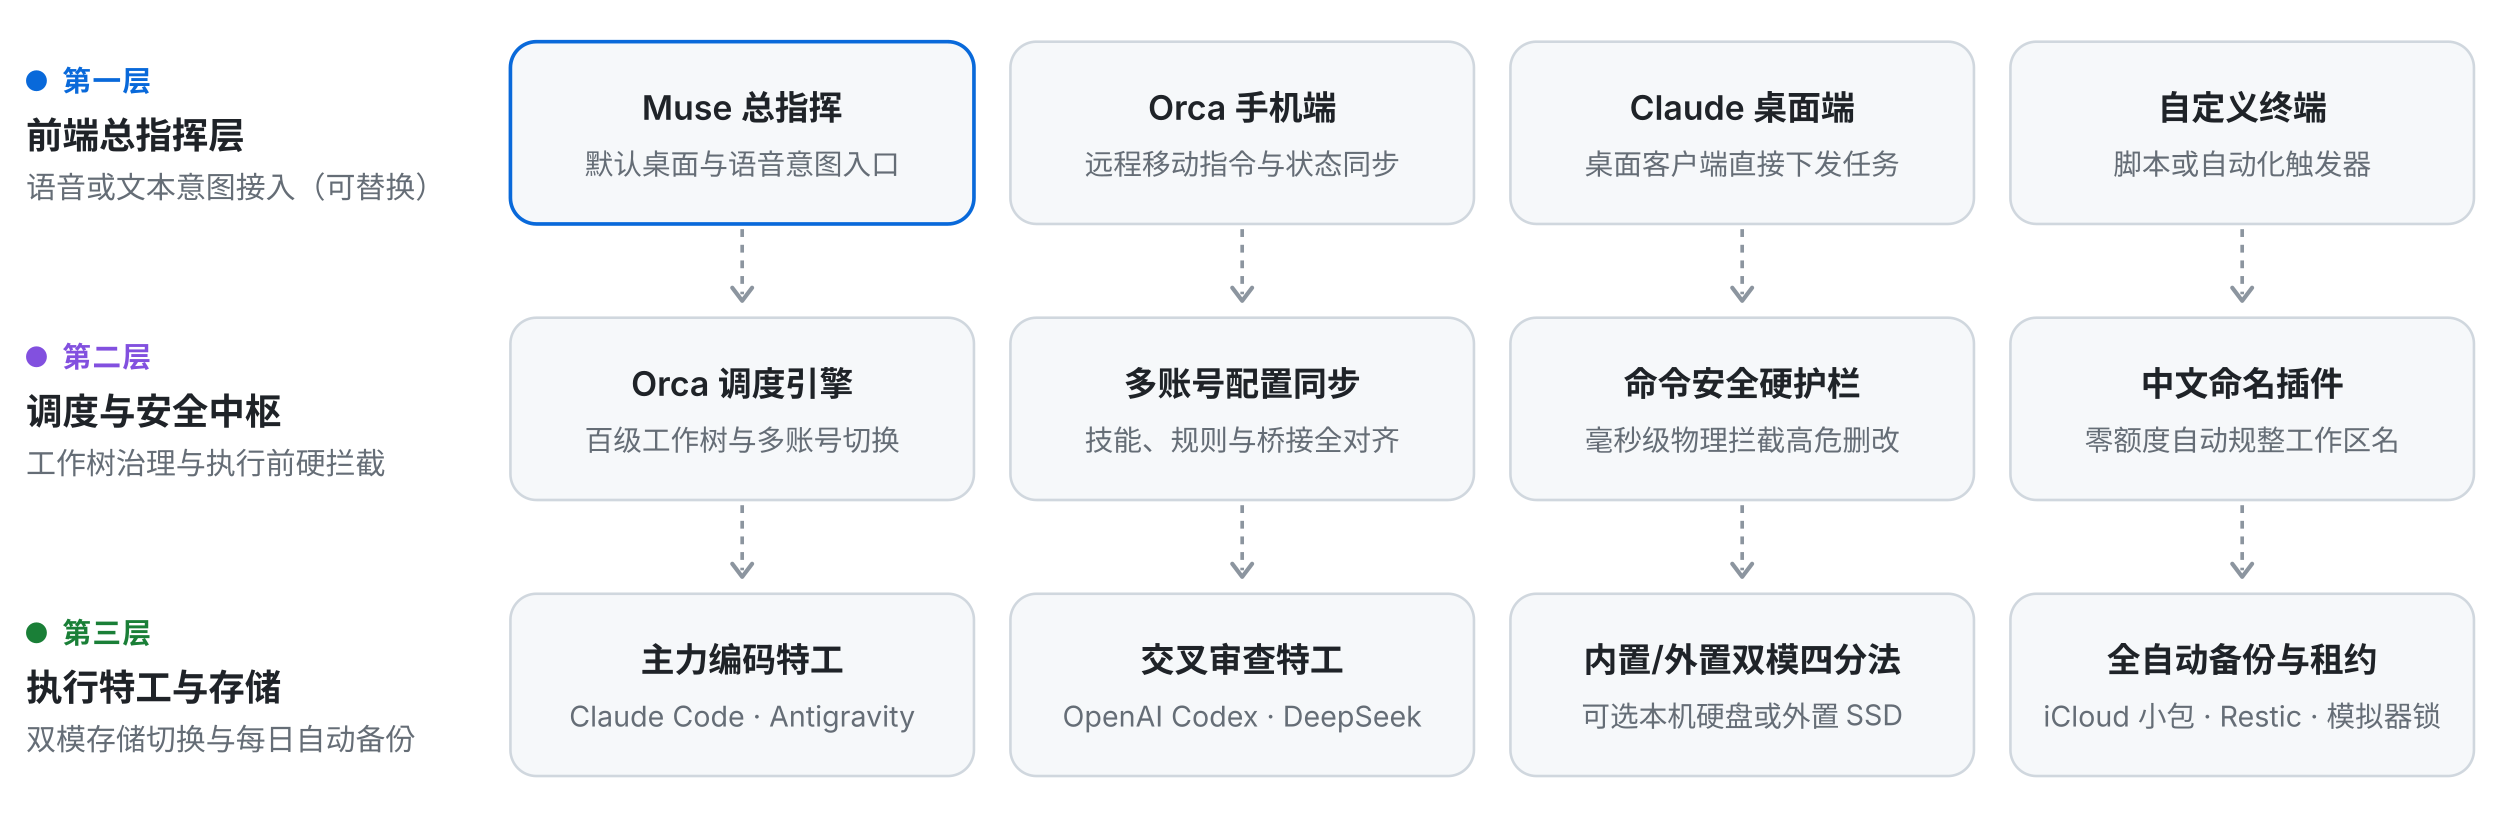
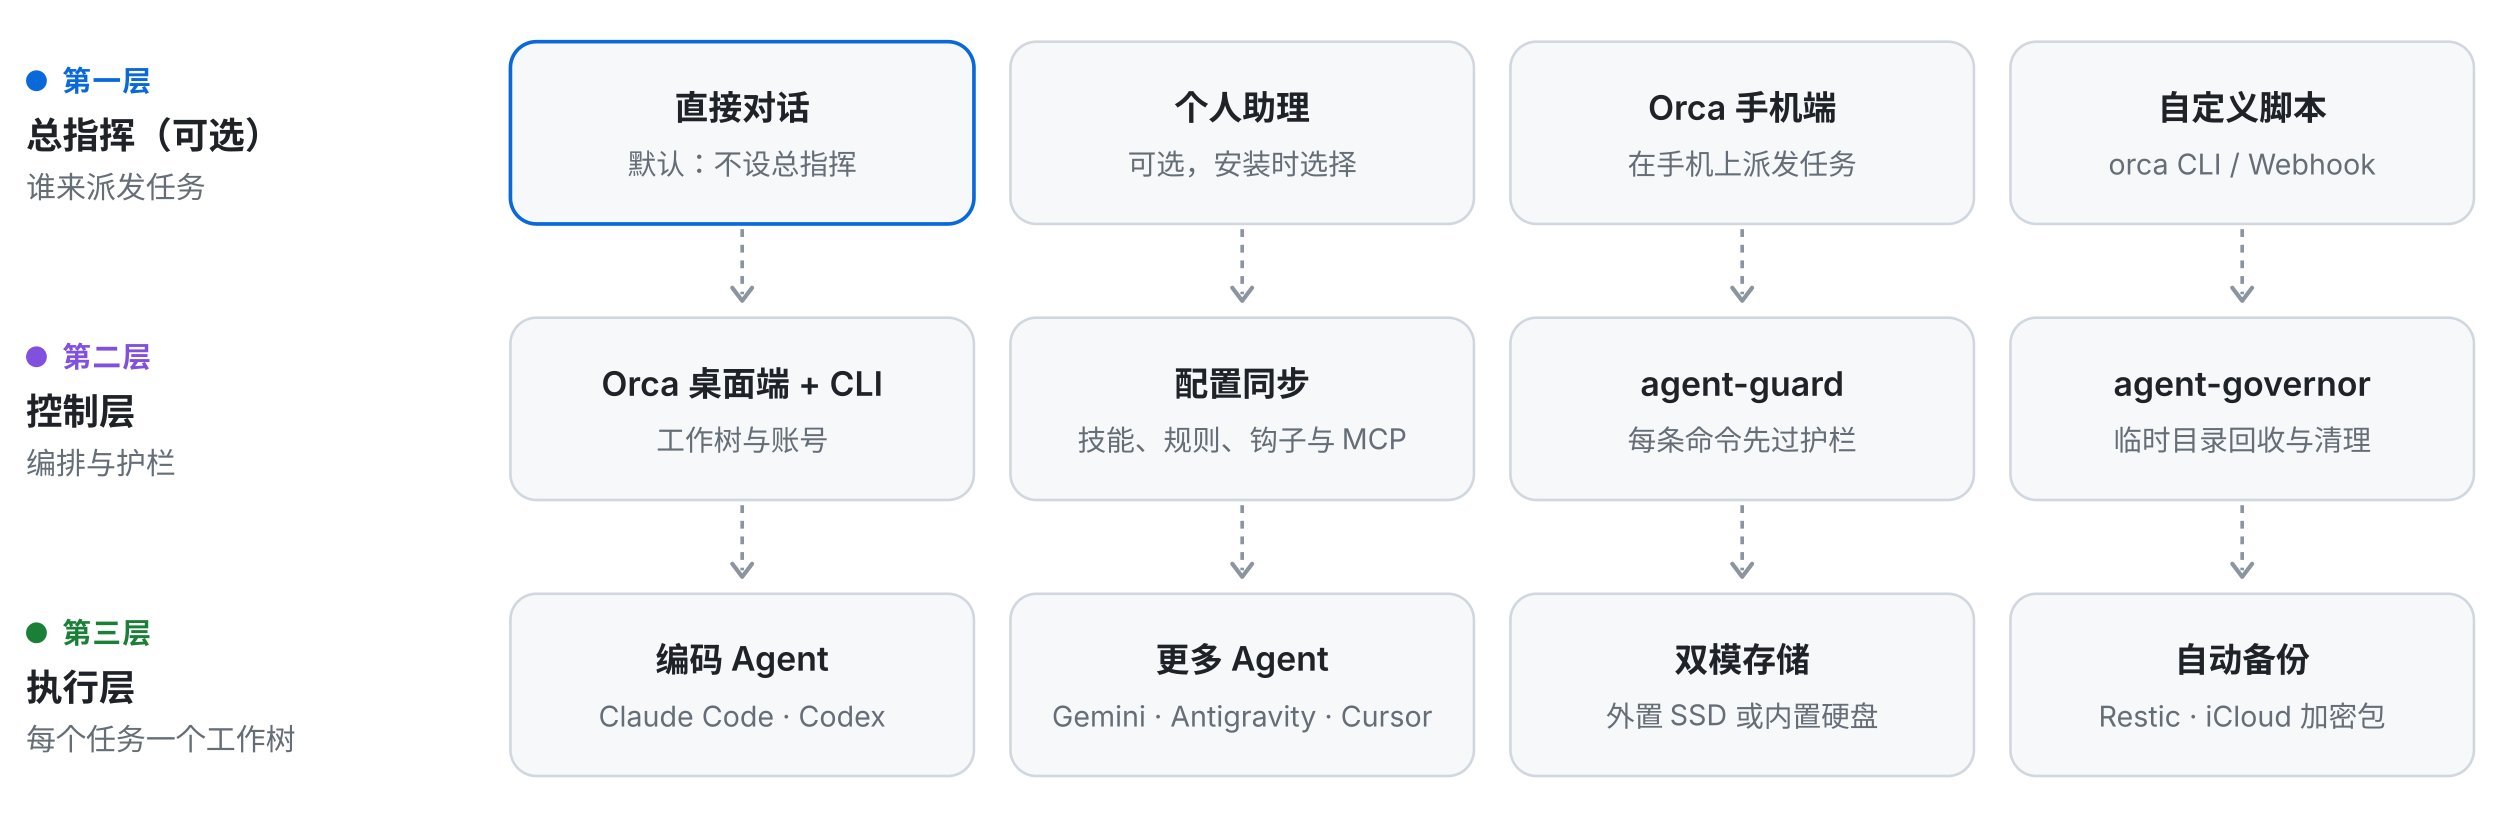
<svg xmlns="http://www.w3.org/2000/svg" viewBox="0 0 960 316" width="100%" height="auto">
  <g transform="translate(8, 16)">
    <circle cx="6" cy="15" r="4" fill="#0969DA" />
    <text x="16" y="19" font-family="-apple-system, BlinkMacSystemFont, 'PingFang SC', 'Hiragino Sans GB', 'Microsoft YaHei', sans-serif" font-size="11" font-weight="700" fill="#0969DA" letter-spacing="0.5">第一层</text>
-     <text x="2" y="41" font-family="-apple-system, BlinkMacSystemFont, 'PingFang SC', 'Hiragino Sans GB', 'Microsoft YaHei', sans-serif" font-size="14" font-weight="700" fill="#1F2328">前端总指挥层</text>
-     <text x="2" y="60" font-family="-apple-system, BlinkMacSystemFont, 'PingFang SC', 'Hiragino Sans GB', 'Microsoft YaHei', sans-serif" font-size="11.5" fill="#656D76">语音或文本意图接入（可替换）</text>
+     <text x="2" y="41" font-family="-apple-system, BlinkMacSystemFont, 'PingFang SC', 'Hiragino Sans GB', 'Microsoft YaHei', sans-serif" font-size="14" font-weight="700" fill="#1F2328">总指挥（可选）</text>
+     <text x="2" y="60" font-family="-apple-system, BlinkMacSystemFont, 'PingFang SC', 'Hiragino Sans GB', 'Microsoft YaHei', sans-serif" font-size="11.5" fill="#656D76">谁来派发任务</text>
  </g>
  <g transform="translate(196, 16)">
    <rect width="178" height="70" rx="10" fill="#F6F8FA" stroke="#0969DA" stroke-width="1.4" />
-     <text x="89.0" y="30" text-anchor="middle" font-family="-apple-system, BlinkMacSystemFont, 'PingFang SC', 'Hiragino Sans GB', 'Microsoft YaHei', sans-serif" font-size="13" font-weight="600" fill="#1F2328">Muse 总指挥</text>
-     <text x="89.0" y="51" text-anchor="middle" font-family="-apple-system, BlinkMacSystemFont, 'PingFang SC', 'Hiragino Sans GB', 'Microsoft YaHei', sans-serif" font-size="11" fill="#656D76">默认桌面与语音意图入口</text>
-   </g>
-   <g transform="translate(388, 16)">
-     <rect width="178" height="70" rx="10" fill="#F6F8FA" stroke="#D0D7DE" stroke-width="1" />
-     <text x="89.0" y="30" text-anchor="middle" font-family="-apple-system, BlinkMacSystemFont, 'PingFang SC', 'Hiragino Sans GB', 'Microsoft YaHei', sans-serif" font-size="13" font-weight="600" fill="#1F2328">Orca 手机端</text>
-     <text x="89.0" y="51" text-anchor="middle" font-family="-apple-system, BlinkMacSystemFont, 'PingFang SC', 'Hiragino Sans GB', 'Microsoft YaHei', sans-serif" font-size="11" fill="#656D76">远程移动指令与状态同步</text>
-   </g>
-   <g transform="translate(580, 16)">
-     <rect width="178" height="70" rx="10" fill="#F6F8FA" stroke="#D0D7DE" stroke-width="1" />
-     <text x="89.0" y="30" text-anchor="middle" font-family="-apple-system, BlinkMacSystemFont, 'PingFang SC', 'Hiragino Sans GB', 'Microsoft YaHei', sans-serif" font-size="13" font-weight="600" fill="#1F2328">Claude 桌面端</text>
-     <text x="89.0" y="51" text-anchor="middle" font-family="-apple-system, BlinkMacSystemFont, 'PingFang SC', 'Hiragino Sans GB', 'Microsoft YaHei', sans-serif" font-size="11" fill="#656D76">桌面客户端直接下发任务</text>
-   </g>
-   <g transform="translate(772, 16)">
-     <rect width="178" height="70" rx="10" fill="#F6F8FA" stroke="#D0D7DE" stroke-width="1" />
-     <text x="89.0" y="30" text-anchor="middle" font-family="-apple-system, BlinkMacSystemFont, 'PingFang SC', 'Hiragino Sans GB', 'Microsoft YaHei', sans-serif" font-size="13" font-weight="600" fill="#1F2328">自定义终端</text>
-     <text x="89.0" y="51" text-anchor="middle" font-family="-apple-system, BlinkMacSystemFont, 'PingFang SC', 'Hiragino Sans GB', 'Microsoft YaHei', sans-serif" font-size="11" fill="#656D76">脚本或自动化触发器</text>
+     <text x="89.0" y="30" text-anchor="middle" font-family="-apple-system, BlinkMacSystemFont, 'PingFang SC', 'Hiragino Sans GB', 'Microsoft YaHei', sans-serif" font-size="13" font-weight="600" fill="#1F2328">直接对话</text>
+     <text x="89.0" y="51" text-anchor="middle" font-family="-apple-system, BlinkMacSystemFont, 'PingFang SC', 'Hiragino Sans GB', 'Microsoft YaHei', sans-serif" font-size="11" fill="#656D76">默认：不设总指挥</text>
  </g>
  <line x1="285.0" y1="88" x2="285.0" y2="113" stroke="#8C959F" stroke-width="1.4" stroke-dasharray="3 3" />
  <path d="M 281.2 110.5 L 285.0 115.5 L 288.8 110.5" fill="none" stroke="#8C959F" stroke-width="1.6" stroke-linecap="round" stroke-linejoin="round" />
+   <g transform="translate(388, 16)">
+     <rect width="178" height="70" rx="10" fill="#F6F8FA" stroke="#D0D7DE" stroke-width="1" />
+     <text x="89.0" y="30" text-anchor="middle" font-family="-apple-system, BlinkMacSystemFont, 'PingFang SC', 'Hiragino Sans GB', 'Microsoft YaHei', sans-serif" font-size="13" font-weight="600" fill="#1F2328">个人助理</text>
+     <text x="89.0" y="51" text-anchor="middle" font-family="-apple-system, BlinkMacSystemFont, 'PingFang SC', 'Hiragino Sans GB', 'Microsoft YaHei', sans-serif" font-size="11" fill="#656D76">可选，安装时选择</text>
+   </g>
  <line x1="477.0" y1="88" x2="477.0" y2="113" stroke="#8C959F" stroke-width="1.4" stroke-dasharray="3 3" />
  <path d="M 473.2 110.5 L 477.0 115.5 L 480.8 110.5" fill="none" stroke="#8C959F" stroke-width="1.6" stroke-linecap="round" stroke-linejoin="round" />
+   <g transform="translate(580, 16)">
+     <rect width="178" height="70" rx="10" fill="#F6F8FA" stroke="#D0D7DE" stroke-width="1" />
+     <text x="89.0" y="30" text-anchor="middle" font-family="-apple-system, BlinkMacSystemFont, 'PingFang SC', 'Hiragino Sans GB', 'Microsoft YaHei', sans-serif" font-size="13" font-weight="600" fill="#1F2328">Orca 手机端</text>
+     <text x="89.0" y="51" text-anchor="middle" font-family="-apple-system, BlinkMacSystemFont, 'PingFang SC', 'Hiragino Sans GB', 'Microsoft YaHei', sans-serif" font-size="11" fill="#656D76">在手机上派发任务</text>
+   </g>
  <line x1="669.0" y1="88" x2="669.0" y2="113" stroke="#8C959F" stroke-width="1.4" stroke-dasharray="3 3" />
  <path d="M 665.2 110.5 L 669.0 115.5 L 672.8 110.5" fill="none" stroke="#8C959F" stroke-width="1.6" stroke-linecap="round" stroke-linejoin="round" />
+   <g transform="translate(772, 16)">
+     <rect width="178" height="70" rx="10" fill="#F6F8FA" stroke="#D0D7DE" stroke-width="1" />
+     <text x="89.0" y="30" text-anchor="middle" font-family="-apple-system, BlinkMacSystemFont, 'PingFang SC', 'Hiragino Sans GB', 'Microsoft YaHei', sans-serif" font-size="13" font-weight="600" fill="#1F2328">自定义脚本</text>
+     <text x="89.0" y="51" text-anchor="middle" font-family="-apple-system, BlinkMacSystemFont, 'PingFang SC', 'Hiragino Sans GB', 'Microsoft YaHei', sans-serif" font-size="11" fill="#656D76">orca CLI / Webhook</text>
+   </g>
  <line x1="861.0" y1="88" x2="861.0" y2="113" stroke="#8C959F" stroke-width="1.4" stroke-dasharray="3 3" />
  <path d="M 857.2 110.5 L 861.0 115.5 L 864.8 110.5" fill="none" stroke="#8C959F" stroke-width="1.6" stroke-linecap="round" stroke-linejoin="round" />
  <g transform="translate(8, 122)">
    <circle cx="6" cy="15" r="4" fill="#8250DF" />
    <text x="16" y="19" font-family="-apple-system, BlinkMacSystemFont, 'PingFang SC', 'Hiragino Sans GB', 'Microsoft YaHei', sans-serif" font-size="11" font-weight="700" fill="#8250DF" letter-spacing="0.5">第二层</text>
-     <text x="2" y="41" font-family="-apple-system, BlinkMacSystemFont, 'PingFang SC', 'Hiragino Sans GB', 'Microsoft YaHei', sans-serif" font-size="14" font-weight="700" fill="#1F2328">调度与安全中枢</text>
-     <text x="2" y="60" font-family="-apple-system, BlinkMacSystemFont, 'PingFang SC', 'Hiragino Sans GB', 'Microsoft YaHei', sans-serif" font-size="11.5" fill="#656D76">工作树治理与执行前硬拦截</text>
+     <text x="2" y="41" font-family="-apple-system, BlinkMacSystemFont, 'PingFang SC', 'Hiragino Sans GB', 'Microsoft YaHei', sans-serif" font-size="14" font-weight="700" fill="#1F2328">控制层</text>
+     <text x="2" y="60" font-family="-apple-system, BlinkMacSystemFont, 'PingFang SC', 'Hiragino Sans GB', 'Microsoft YaHei', sans-serif" font-size="11.5" fill="#656D76">编排与护栏</text>
  </g>
  <g transform="translate(196, 122)">
    <rect width="178" height="70" rx="10" fill="#F6F8FA" stroke="#D0D7DE" stroke-width="1" />
-     <text x="89.0" y="30" text-anchor="middle" font-family="-apple-system, BlinkMacSystemFont, 'PingFang SC', 'Hiragino Sans GB', 'Microsoft YaHei', sans-serif" font-size="13" font-weight="600" fill="#1F2328">Orca 调度引擎</text>
-     <text x="89.0" y="51" text-anchor="middle" font-family="-apple-system, BlinkMacSystemFont, 'PingFang SC', 'Hiragino Sans GB', 'Microsoft YaHei', sans-serif" font-size="11" fill="#656D76">百级工作树与多账号切换</text>
-   </g>
-   <g transform="translate(388, 122)">
-     <rect width="178" height="70" rx="10" fill="#F6F8FA" stroke="#D0D7DE" stroke-width="1" />
-     <text x="89.0" y="30" text-anchor="middle" font-family="-apple-system, BlinkMacSystemFont, 'PingFang SC', 'Hiragino Sans GB', 'Microsoft YaHei', sans-serif" font-size="13" font-weight="600" fill="#1F2328">多账号配置同步</text>
-     <text x="89.0" y="51" text-anchor="middle" font-family="-apple-system, BlinkMacSystemFont, 'PingFang SC', 'Hiragino Sans GB', 'Microsoft YaHei', sans-serif" font-size="11" fill="#656D76">技能、规则与桥接全对齐</text>
-   </g>
-   <g transform="translate(580, 122)">
-     <rect width="178" height="70" rx="10" fill="#F6F8FA" stroke="#D0D7DE" stroke-width="1" />
-     <text x="89.0" y="30" text-anchor="middle" font-family="-apple-system, BlinkMacSystemFont, 'PingFang SC', 'Hiragino Sans GB', 'Microsoft YaHei', sans-serif" font-size="13" font-weight="600" fill="#1F2328">命令安全硬护栏</text>
-     <text x="89.0" y="51" text-anchor="middle" font-family="-apple-system, BlinkMacSystemFont, 'PingFang SC', 'Hiragino Sans GB', 'Microsoft YaHei', sans-serif" font-size="11" fill="#656D76">毫秒级物理拦截高危删改</text>
-   </g>
-   <g transform="translate(772, 122)">
-     <rect width="178" height="70" rx="10" fill="#F6F8FA" stroke="#D0D7DE" stroke-width="1" />
-     <text x="89.0" y="30" text-anchor="middle" font-family="-apple-system, BlinkMacSystemFont, 'PingFang SC', 'Hiragino Sans GB', 'Microsoft YaHei', sans-serif" font-size="13" font-weight="600" fill="#1F2328">中文命名插件</text>
-     <text x="89.0" y="51" text-anchor="middle" font-family="-apple-system, BlinkMacSystemFont, 'PingFang SC', 'Hiragino Sans GB', 'Microsoft YaHei', sans-serif" font-size="11" fill="#656D76">零额度自动规整工作区名</text>
+     <text x="89.0" y="30" text-anchor="middle" font-family="-apple-system, BlinkMacSystemFont, 'PingFang SC', 'Hiragino Sans GB', 'Microsoft YaHei', sans-serif" font-size="13" font-weight="600" fill="#1F2328">Orca 桌面端 + CLI</text>
+     <text x="89.0" y="51" text-anchor="middle" font-family="-apple-system, BlinkMacSystemFont, 'PingFang SC', 'Hiragino Sans GB', 'Microsoft YaHei', sans-serif" font-size="11" fill="#656D76">工作树与账号</text>
  </g>
  <line x1="285.0" y1="194" x2="285.0" y2="219" stroke="#8C959F" stroke-width="1.4" stroke-dasharray="3 3" />
  <path d="M 281.2 216.5 L 285.0 221.5 L 288.8 216.5" fill="none" stroke="#8C959F" stroke-width="1.6" stroke-linecap="round" stroke-linejoin="round" />
+   <g transform="translate(388, 122)">
+     <rect width="178" height="70" rx="10" fill="#F6F8FA" stroke="#D0D7DE" stroke-width="1" />
+     <text x="89.0" y="30" text-anchor="middle" font-family="-apple-system, BlinkMacSystemFont, 'PingFang SC', 'Hiragino Sans GB', 'Microsoft YaHei', sans-serif" font-size="13" font-weight="600" fill="#1F2328">配置同步</text>
+     <text x="89.0" y="51" text-anchor="middle" font-family="-apple-system, BlinkMacSystemFont, 'PingFang SC', 'Hiragino Sans GB', 'Microsoft YaHei', sans-serif" font-size="11" fill="#656D76">技能、规则、钩子与 MCP</text>
+   </g>
  <line x1="477.0" y1="194" x2="477.0" y2="219" stroke="#8C959F" stroke-width="1.4" stroke-dasharray="3 3" />
  <path d="M 473.2 216.5 L 477.0 221.5 L 480.8 216.5" fill="none" stroke="#8C959F" stroke-width="1.6" stroke-linecap="round" stroke-linejoin="round" />
+   <g transform="translate(580, 122)">
+     <rect width="178" height="70" rx="10" fill="#F6F8FA" stroke="#D0D7DE" stroke-width="1" />
+     <text x="89.0" y="30" text-anchor="middle" font-family="-apple-system, BlinkMacSystemFont, 'PingFang SC', 'Hiragino Sans GB', 'Microsoft YaHei', sans-serif" font-size="13" font-weight="600" fill="#1F2328">agent-guard</text>
+     <text x="89.0" y="51" text-anchor="middle" font-family="-apple-system, BlinkMacSystemFont, 'PingFang SC', 'Hiragino Sans GB', 'Microsoft YaHei', sans-serif" font-size="11" fill="#656D76">每条命令先过护栏</text>
+   </g>
  <line x1="669.0" y1="194" x2="669.0" y2="219" stroke="#8C959F" stroke-width="1.4" stroke-dasharray="3 3" />
  <path d="M 665.2 216.5 L 669.0 221.5 L 672.8 216.5" fill="none" stroke="#8C959F" stroke-width="1.6" stroke-linecap="round" stroke-linejoin="round" />
+   <g transform="translate(772, 122)">
+     <rect width="178" height="70" rx="10" fill="#F6F8FA" stroke="#D0D7DE" stroke-width="1" />
+     <text x="89.0" y="30" text-anchor="middle" font-family="-apple-system, BlinkMacSystemFont, 'PingFang SC', 'Hiragino Sans GB', 'Microsoft YaHei', sans-serif" font-size="13" font-weight="600" fill="#1F2328">agent-governor</text>
+     <text x="89.0" y="51" text-anchor="middle" font-family="-apple-system, BlinkMacSystemFont, 'PingFang SC', 'Hiragino Sans GB', 'Microsoft YaHei', sans-serif" font-size="11" fill="#656D76">临时目录回收与清理</text>
+   </g>
  <line x1="861.0" y1="194" x2="861.0" y2="219" stroke="#8C959F" stroke-width="1.4" stroke-dasharray="3 3" />
  <path d="M 857.2 216.5 L 861.0 221.5 L 864.8 216.5" fill="none" stroke="#8C959F" stroke-width="1.6" stroke-linecap="round" stroke-linejoin="round" />
  <g transform="translate(8, 228)">
    <circle cx="6" cy="15" r="4" fill="#1A7F37" />
    <text x="16" y="19" font-family="-apple-system, BlinkMacSystemFont, 'PingFang SC', 'Hiragino Sans GB', 'Microsoft YaHei', sans-serif" font-size="11" font-weight="700" fill="#1A7F37" letter-spacing="0.5">第三层</text>
-     <text x="2" y="41" font-family="-apple-system, BlinkMacSystemFont, 'PingFang SC', 'Hiragino Sans GB', 'Microsoft YaHei', sans-serif" font-size="14" font-weight="700" fill="#1F2328">执行特工与存储</text>
-     <text x="2" y="60" font-family="-apple-system, BlinkMacSystemFont, 'PingFang SC', 'Hiragino Sans GB', 'Microsoft YaHei', sans-serif" font-size="11.5" fill="#656D76">双模存储切换与每日自动备份</text>
+     <text x="2" y="41" font-family="-apple-system, BlinkMacSystemFont, 'PingFang SC', 'Hiragino Sans GB', 'Microsoft YaHei', sans-serif" font-size="14" font-weight="700" fill="#1F2328">执行层</text>
+     <text x="2" y="60" font-family="-apple-system, BlinkMacSystemFont, 'PingFang SC', 'Hiragino Sans GB', 'Microsoft YaHei', sans-serif" font-size="11.5" fill="#656D76">每个任务一个工作树</text>
  </g>
  <g transform="translate(196, 228)">
    <rect width="178" height="70" rx="10" fill="#F6F8FA" stroke="#D0D7DE" stroke-width="1" />
-     <text x="89.0" y="30" text-anchor="middle" font-family="-apple-system, BlinkMacSystemFont, 'PingFang SC', 'Hiragino Sans GB', 'Microsoft YaHei', sans-serif" font-size="13" font-weight="600" fill="#1F2328">主力编码特工</text>
-     <text x="89.0" y="51" text-anchor="middle" font-family="-apple-system, BlinkMacSystemFont, 'PingFang SC', 'Hiragino Sans GB', 'Microsoft YaHei', sans-serif" font-size="11" fill="#656D76">Claude Code · Antigravity</text>
+     <text x="89.0" y="30" text-anchor="middle" font-family="-apple-system, BlinkMacSystemFont, 'PingFang SC', 'Hiragino Sans GB', 'Microsoft YaHei', sans-serif" font-size="13" font-weight="600" fill="#1F2328">编码 Agent</text>
+     <text x="89.0" y="51" text-anchor="middle" font-family="-apple-system, BlinkMacSystemFont, 'PingFang SC', 'Hiragino Sans GB', 'Microsoft YaHei', sans-serif" font-size="11" fill="#656D76">Claude Code · Codex</text>
  </g>
  <g transform="translate(388, 228)">
    <rect width="178" height="70" rx="10" fill="#F6F8FA" stroke="#D0D7DE" stroke-width="1" />
-     <text x="89.0" y="30" text-anchor="middle" font-family="-apple-system, BlinkMacSystemFont, 'PingFang SC', 'Hiragino Sans GB', 'Microsoft YaHei', sans-serif" font-size="13" font-weight="600" fill="#1F2328">交叉审查特工</text>
-     <text x="89.0" y="51" text-anchor="middle" font-family="-apple-system, BlinkMacSystemFont, 'PingFang SC', 'Hiragino Sans GB', 'Microsoft YaHei', sans-serif" font-size="11" fill="#656D76">OpenAI Codex · DeepSeek</text>
+     <text x="89.0" y="30" text-anchor="middle" font-family="-apple-system, BlinkMacSystemFont, 'PingFang SC', 'Hiragino Sans GB', 'Microsoft YaHei', sans-serif" font-size="13" font-weight="600" fill="#1F2328">更多 Agent</text>
+     <text x="89.0" y="51" text-anchor="middle" font-family="-apple-system, BlinkMacSystemFont, 'PingFang SC', 'Hiragino Sans GB', 'Microsoft YaHei', sans-serif" font-size="11" fill="#656D76">Gemini · Antigravity · Cursor</text>
  </g>
  <g transform="translate(580, 228)">
    <rect width="178" height="70" rx="10" fill="#F6F8FA" stroke="#D0D7DE" stroke-width="1" />
-     <text x="89.0" y="30" text-anchor="middle" font-family="-apple-system, BlinkMacSystemFont, 'PingFang SC', 'Hiragino Sans GB', 'Microsoft YaHei', sans-serif" font-size="13" font-weight="600" fill="#1F2328">内置/外置双模四分法</text>
-     <text x="89.0" y="51" text-anchor="middle" font-family="-apple-system, BlinkMacSystemFont, 'PingFang SC', 'Hiragino Sans GB', 'Microsoft YaHei', sans-serif" font-size="11" fill="#656D76">可选本机硬盘或外置 SSD</text>
+     <text x="89.0" y="30" text-anchor="middle" font-family="-apple-system, BlinkMacSystemFont, 'PingFang SC', 'Hiragino Sans GB', 'Microsoft YaHei', sans-serif" font-size="13" font-weight="600" fill="#1F2328">双模存储</text>
+     <text x="89.0" y="51" text-anchor="middle" font-family="-apple-system, BlinkMacSystemFont, 'PingFang SC', 'Hiragino Sans GB', 'Microsoft YaHei', sans-serif" font-size="11" fill="#656D76">外置 SSD 或内置硬盘</text>
  </g>
  <g transform="translate(772, 228)">
    <rect width="178" height="70" rx="10" fill="#F6F8FA" stroke="#D0D7DE" stroke-width="1" />
-     <text x="89.0" y="30" text-anchor="middle" font-family="-apple-system, BlinkMacSystemFont, 'PingFang SC', 'Hiragino Sans GB', 'Microsoft YaHei', sans-serif" font-size="13" font-weight="600" fill="#1F2328">全自动备份与租约</text>
-     <text x="89.0" y="51" text-anchor="middle" font-family="-apple-system, BlinkMacSystemFont, 'PingFang SC', 'Hiragino Sans GB', 'Microsoft YaHei', sans-serif" font-size="11" fill="#656D76">iCloud 小包 · Restic · 模拟器锁</text>
+     <text x="89.0" y="30" text-anchor="middle" font-family="-apple-system, BlinkMacSystemFont, 'PingFang SC', 'Hiragino Sans GB', 'Microsoft YaHei', sans-serif" font-size="13" font-weight="600" fill="#1F2328">自动备份</text>
+     <text x="89.0" y="51" text-anchor="middle" font-family="-apple-system, BlinkMacSystemFont, 'PingFang SC', 'Hiragino Sans GB', 'Microsoft YaHei', sans-serif" font-size="11" fill="#656D76">Restic · iCloud 加密包</text>
  </g>
</svg>
